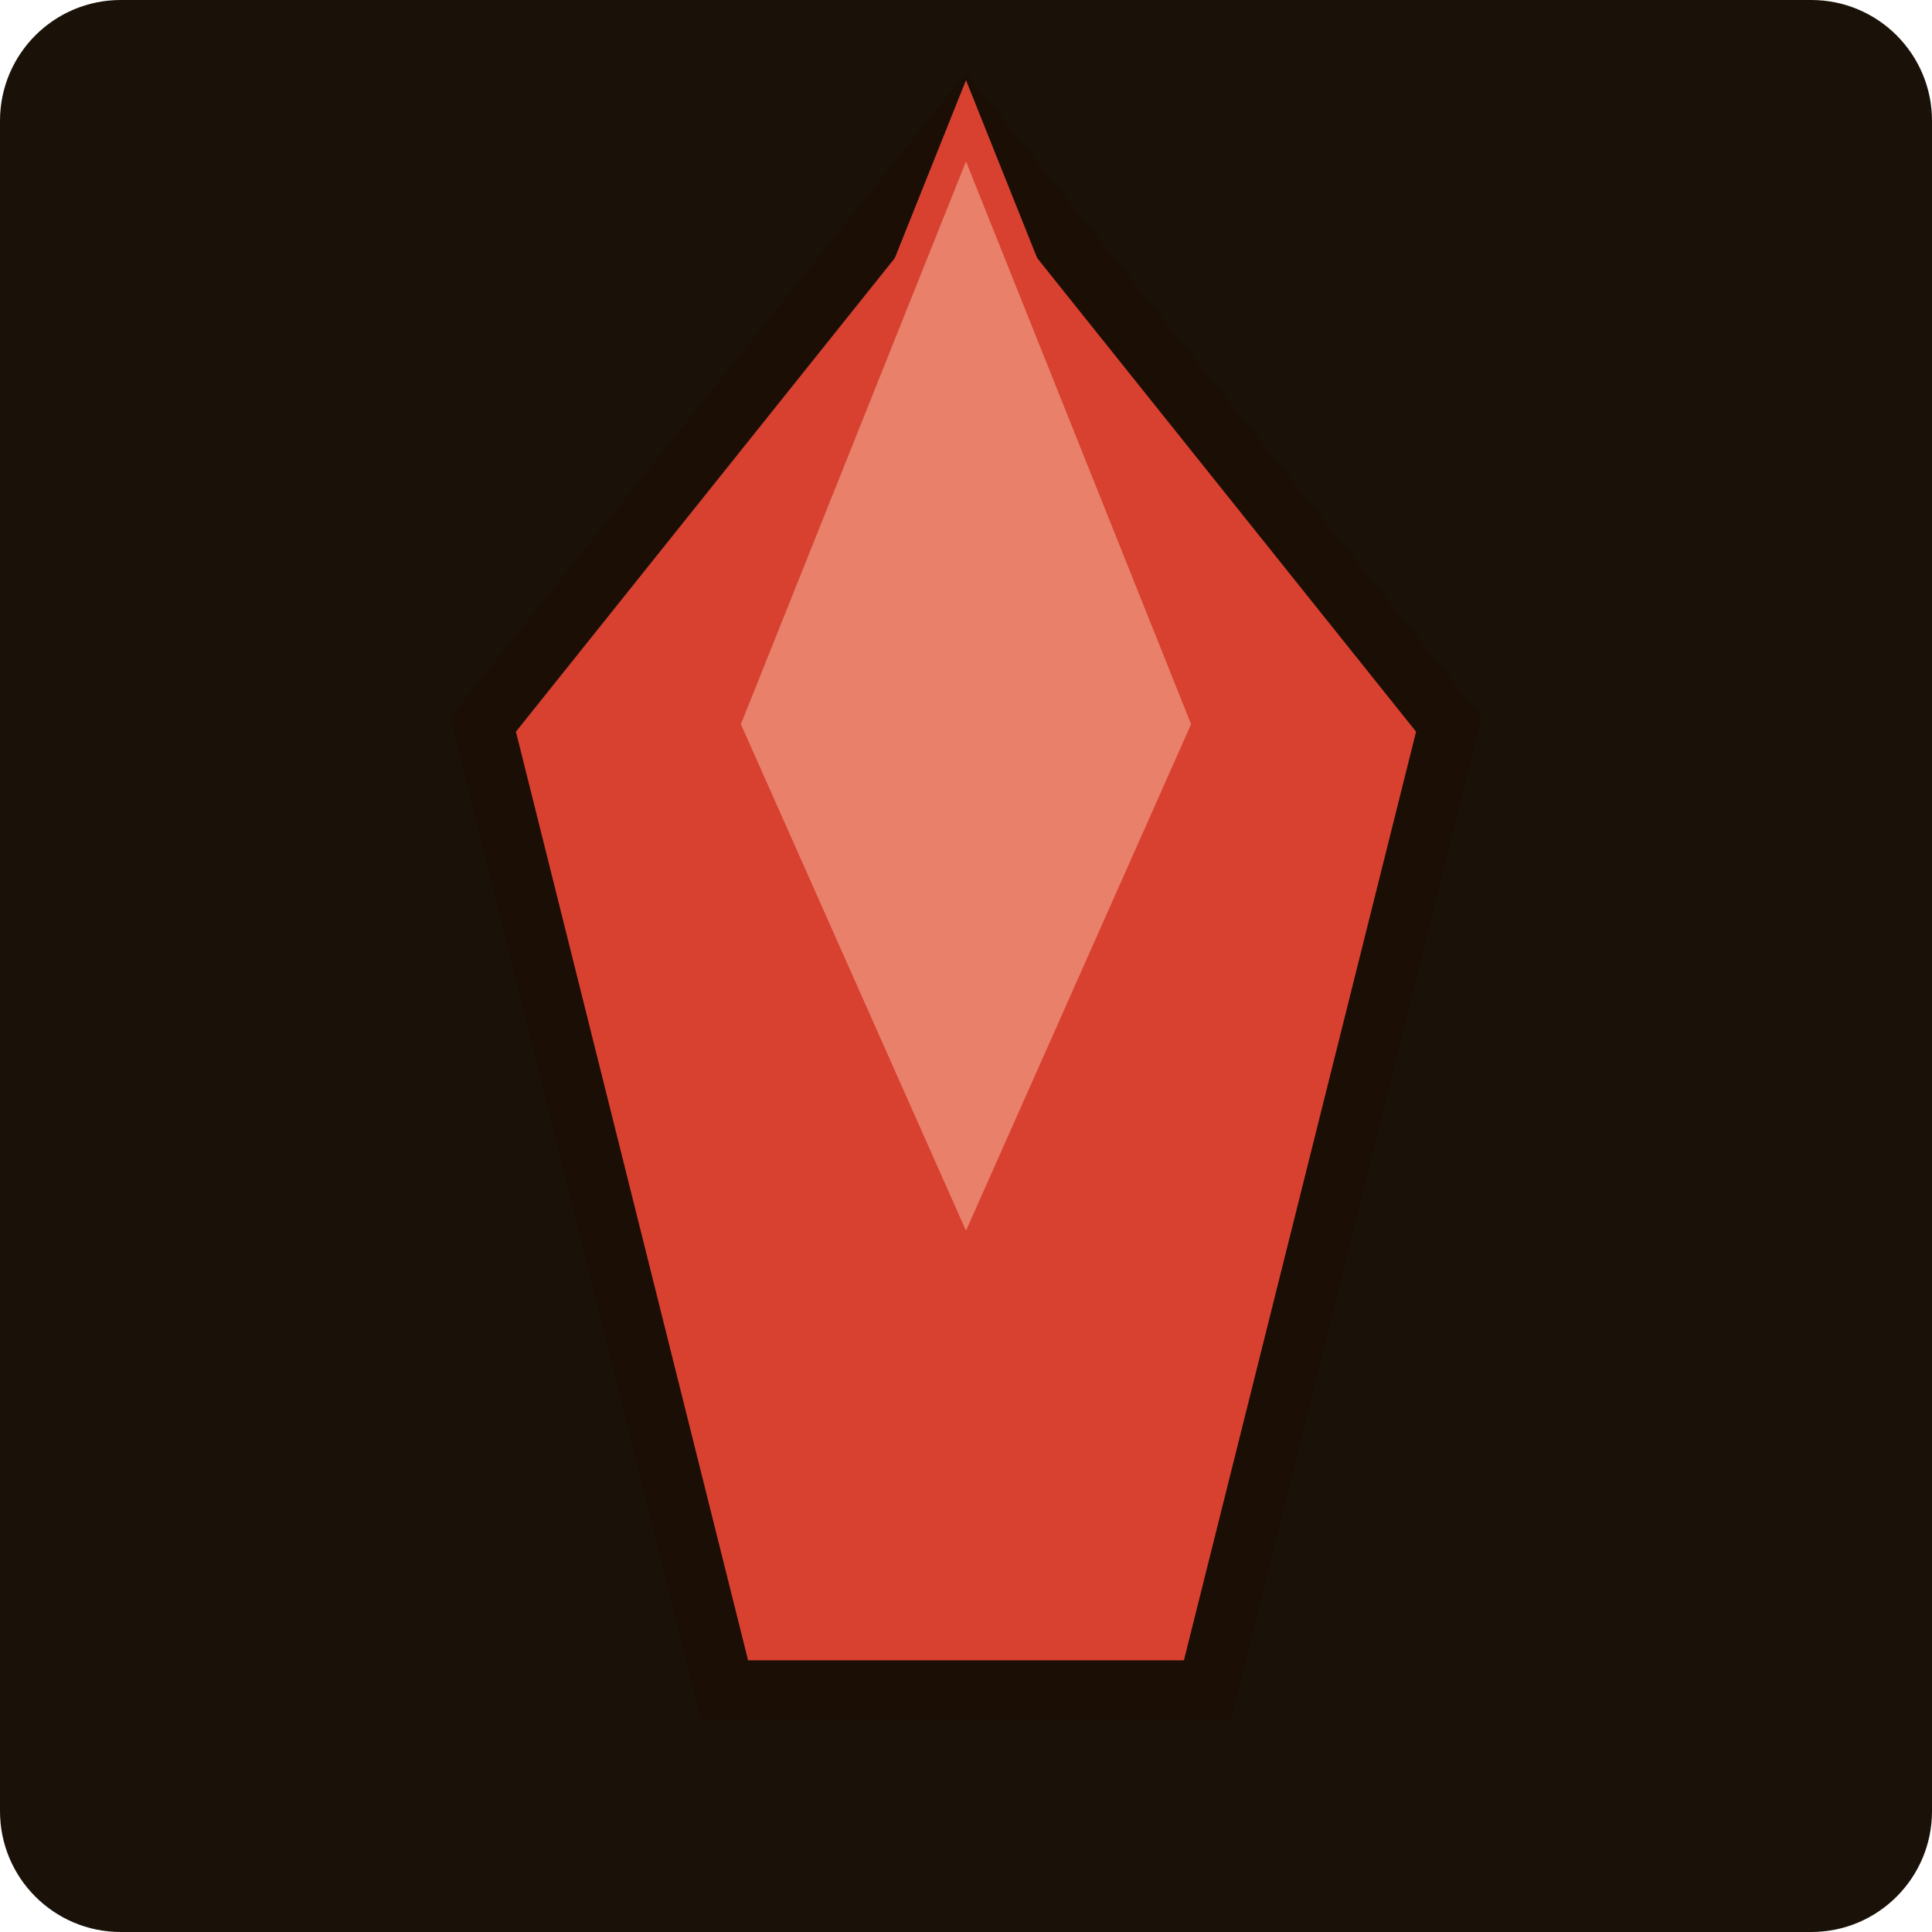
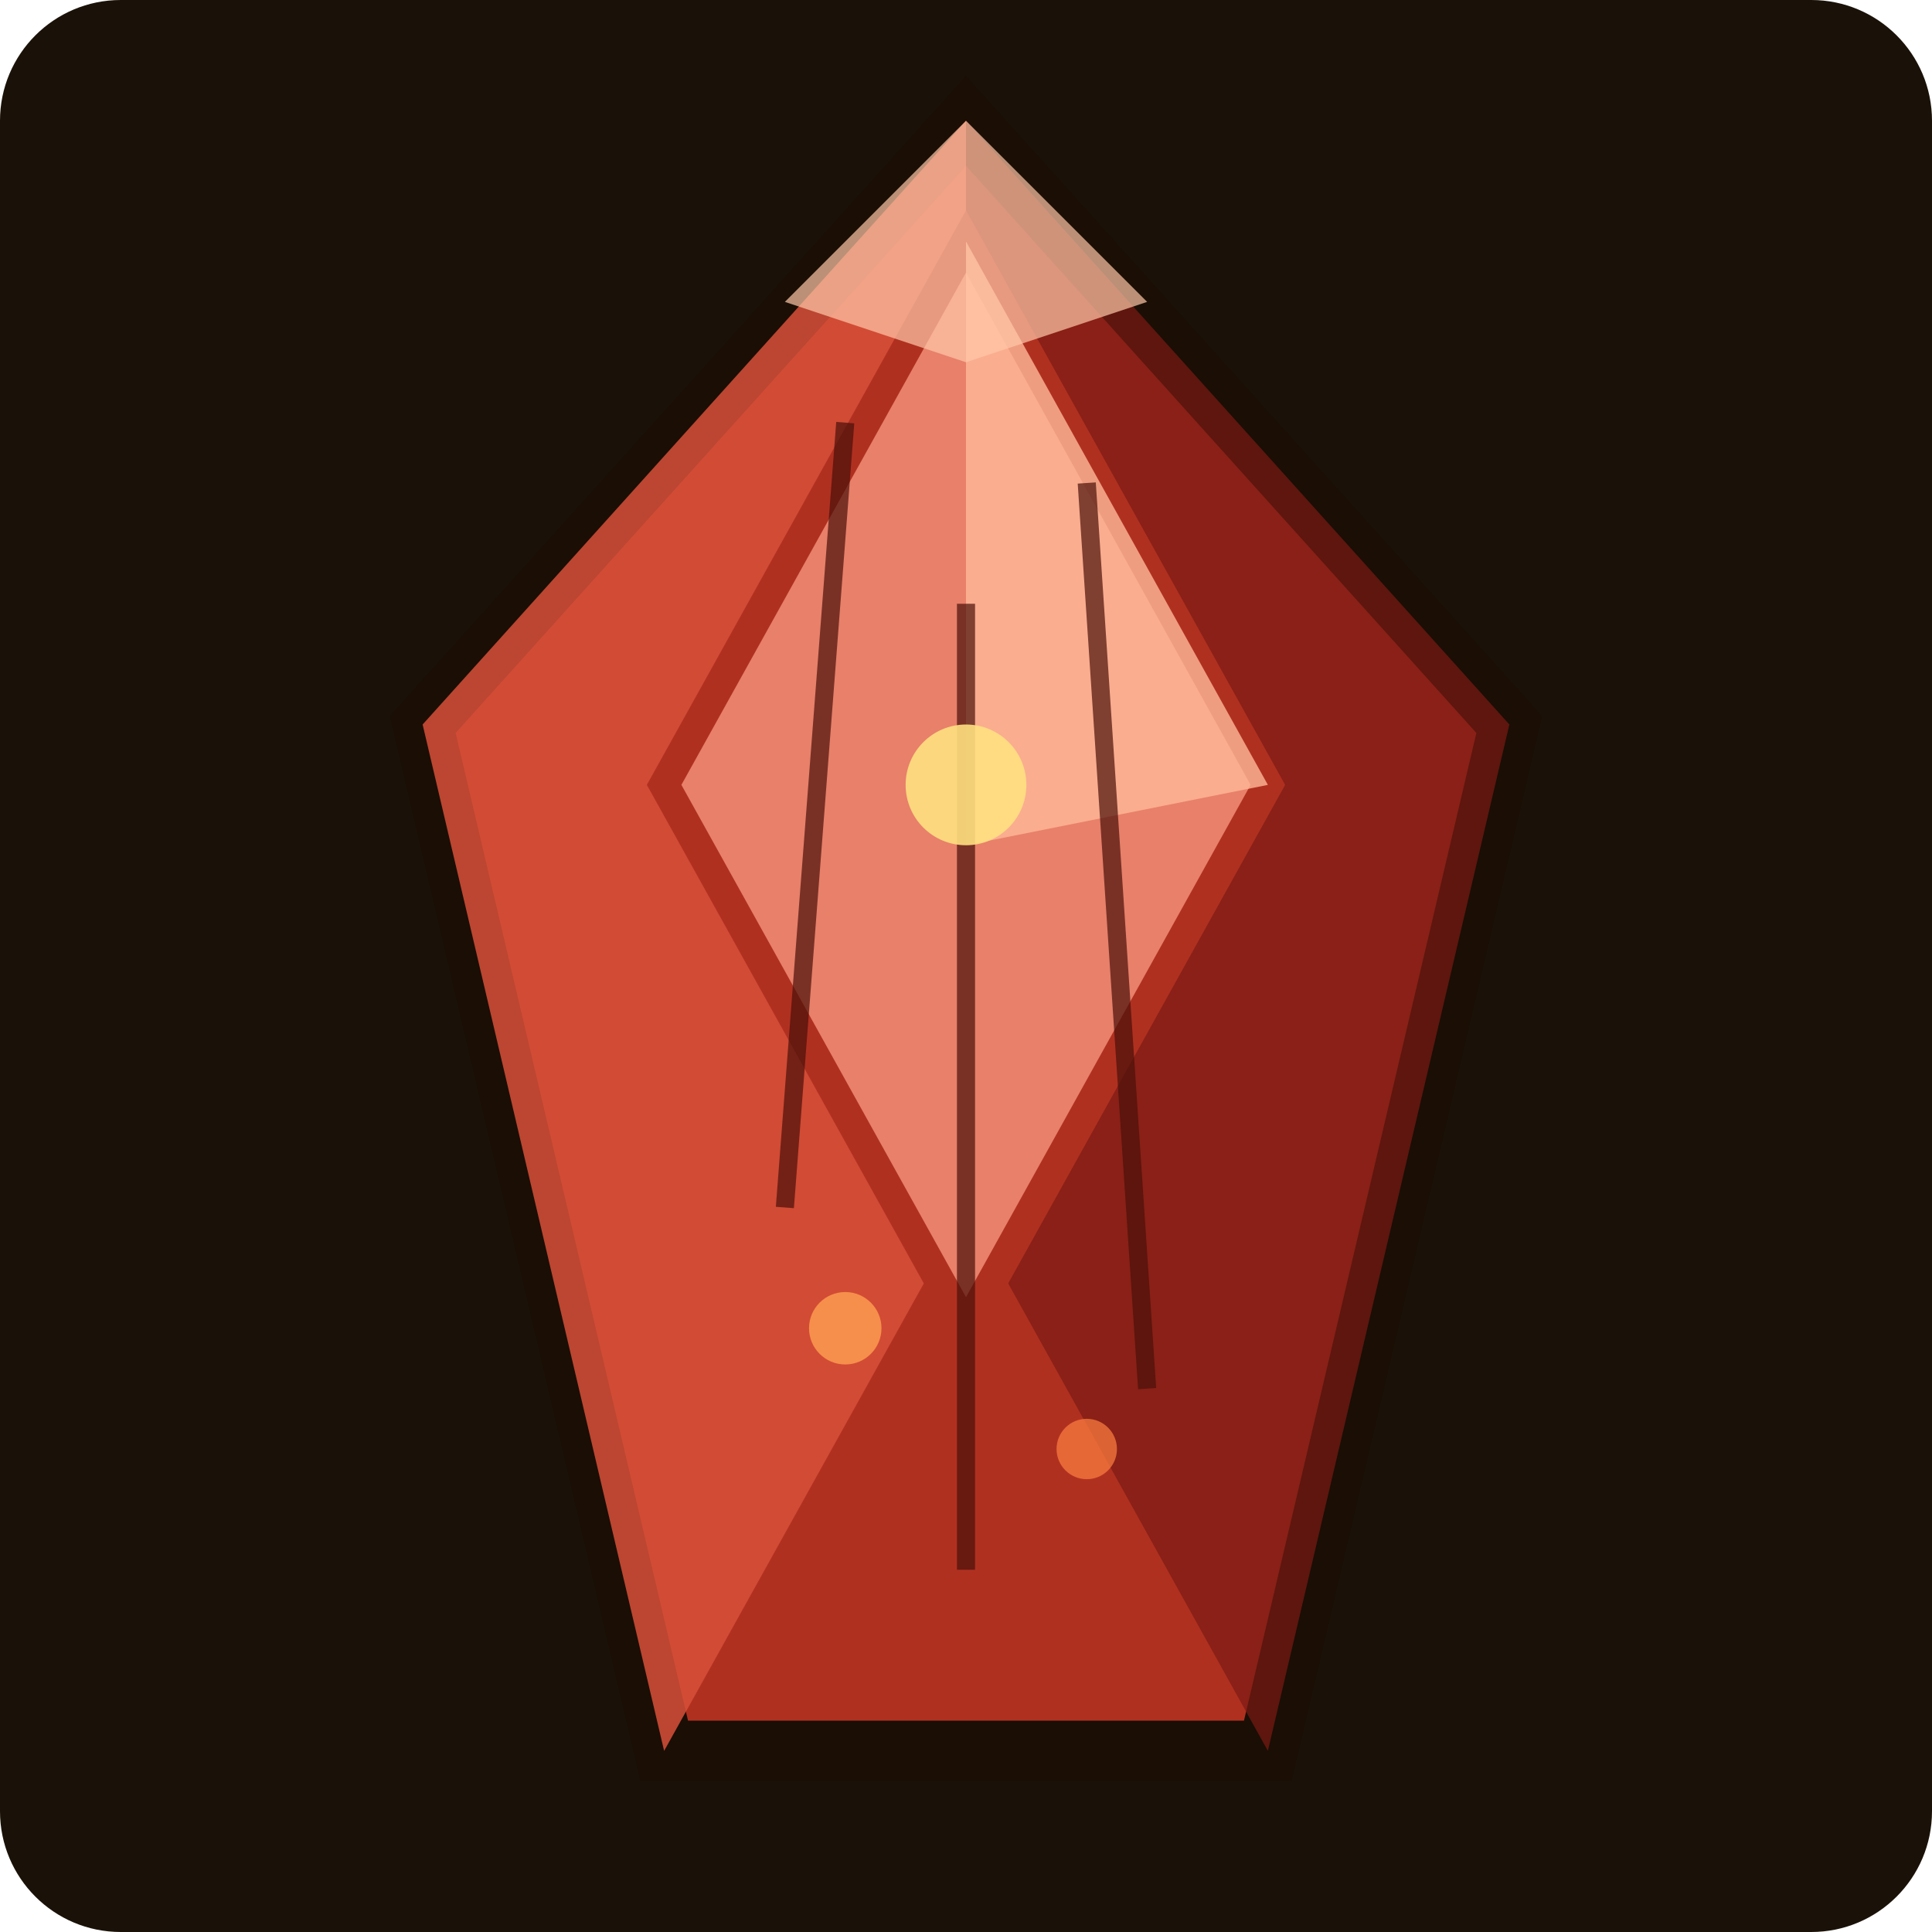
<svg xmlns="http://www.w3.org/2000/svg" viewBox="0 0 64 64" width="64" height="64">
  <rect width="64" height="64" fill="#1a1208" rx="4" />
-   <polygon points="32,4 48,24 40,56 24,56 16,24" fill="#d84030" stroke="#1a0e05" stroke-width="2" />
-   <polygon points="32,4 40,24 32,42 24,24" fill="#e8806a" stroke="#d84030" stroke-width="1" />
+   <g>
+     <polygon points="32,4 50,24 42,58 22,58 14,24" fill="#b03020" stroke="#1a0e05" stroke-width="2" />
+     <polygon points="32,4 14,24 22,58 32,40" fill="#d85038" opacity=".85" />
+     <polygon points="32,4 50,24 42,58 32,40" fill="#7a1a12" opacity=".7" />
+     <polygon points="32,8 42,26 32,44 22,26" fill="#e8806a" stroke="#b03020" stroke-width="1" />
+     <polygon points="32,8 42,26 32,28" fill="#ffb898" opacity=".8" />
+     <path d="M28 14 L26 40 M36 16 L38 46 M32 20 L32 52" stroke="#4a1008" stroke-width=".6" opacity=".7" />
+     <polygon points="32,4 38,10 32,12 26,10" fill="#ffc8a8" opacity=".7" />
+     <circle cx="32" cy="26" r="2" fill="#ffe080" opacity=".9">
+       <animate attributeName="opacity" values=".4;1;.4" dur="1.8s" repeatCount="indefinite" />
+     </circle>
+     <circle cx="28" cy="44" r="1.2" fill="#ffa050" opacity=".8">
+       <animate attributeName="opacity" values=".3;.9;.3" dur="2.2s" repeatCount="indefinite" />
+     </circle>
+     <circle cx="36" cy="48" r="1" fill="#ff8040" opacity=".7">
+       <animate attributeName="opacity" values=".2;.8;.2" dur="2.6s" repeatCount="indefinite" />
+     </circle>
+   </g>
</svg>
